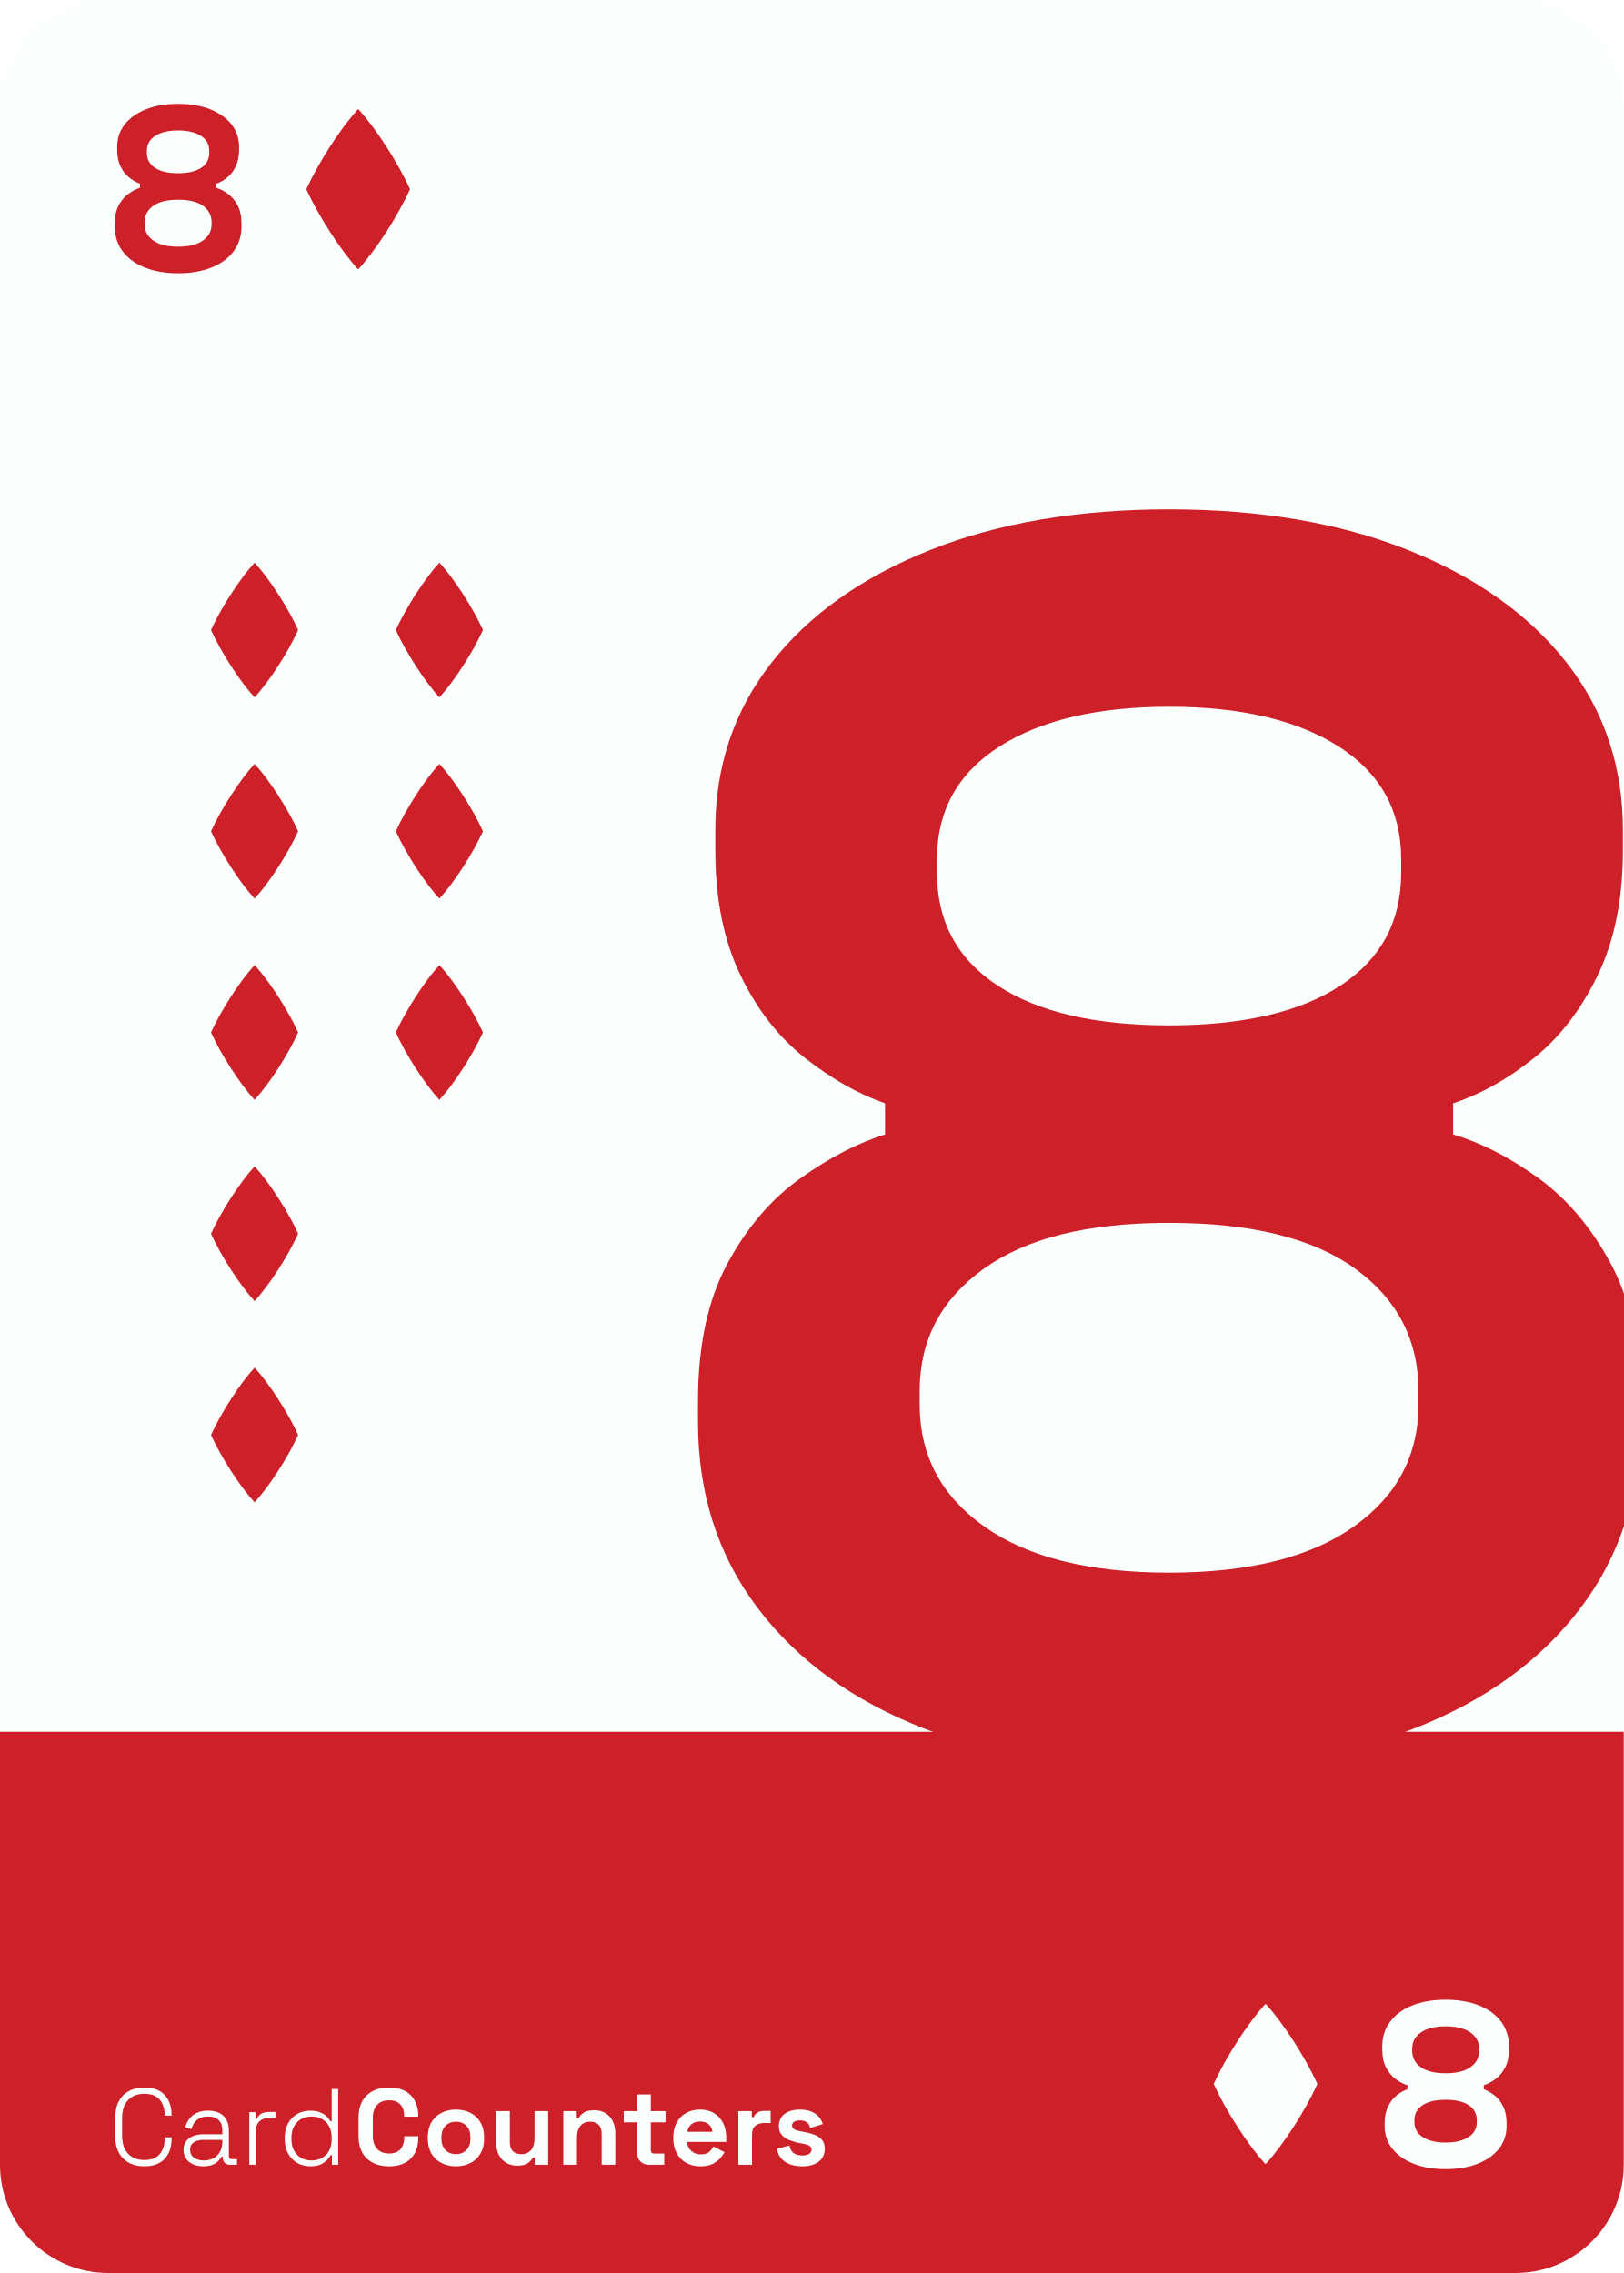
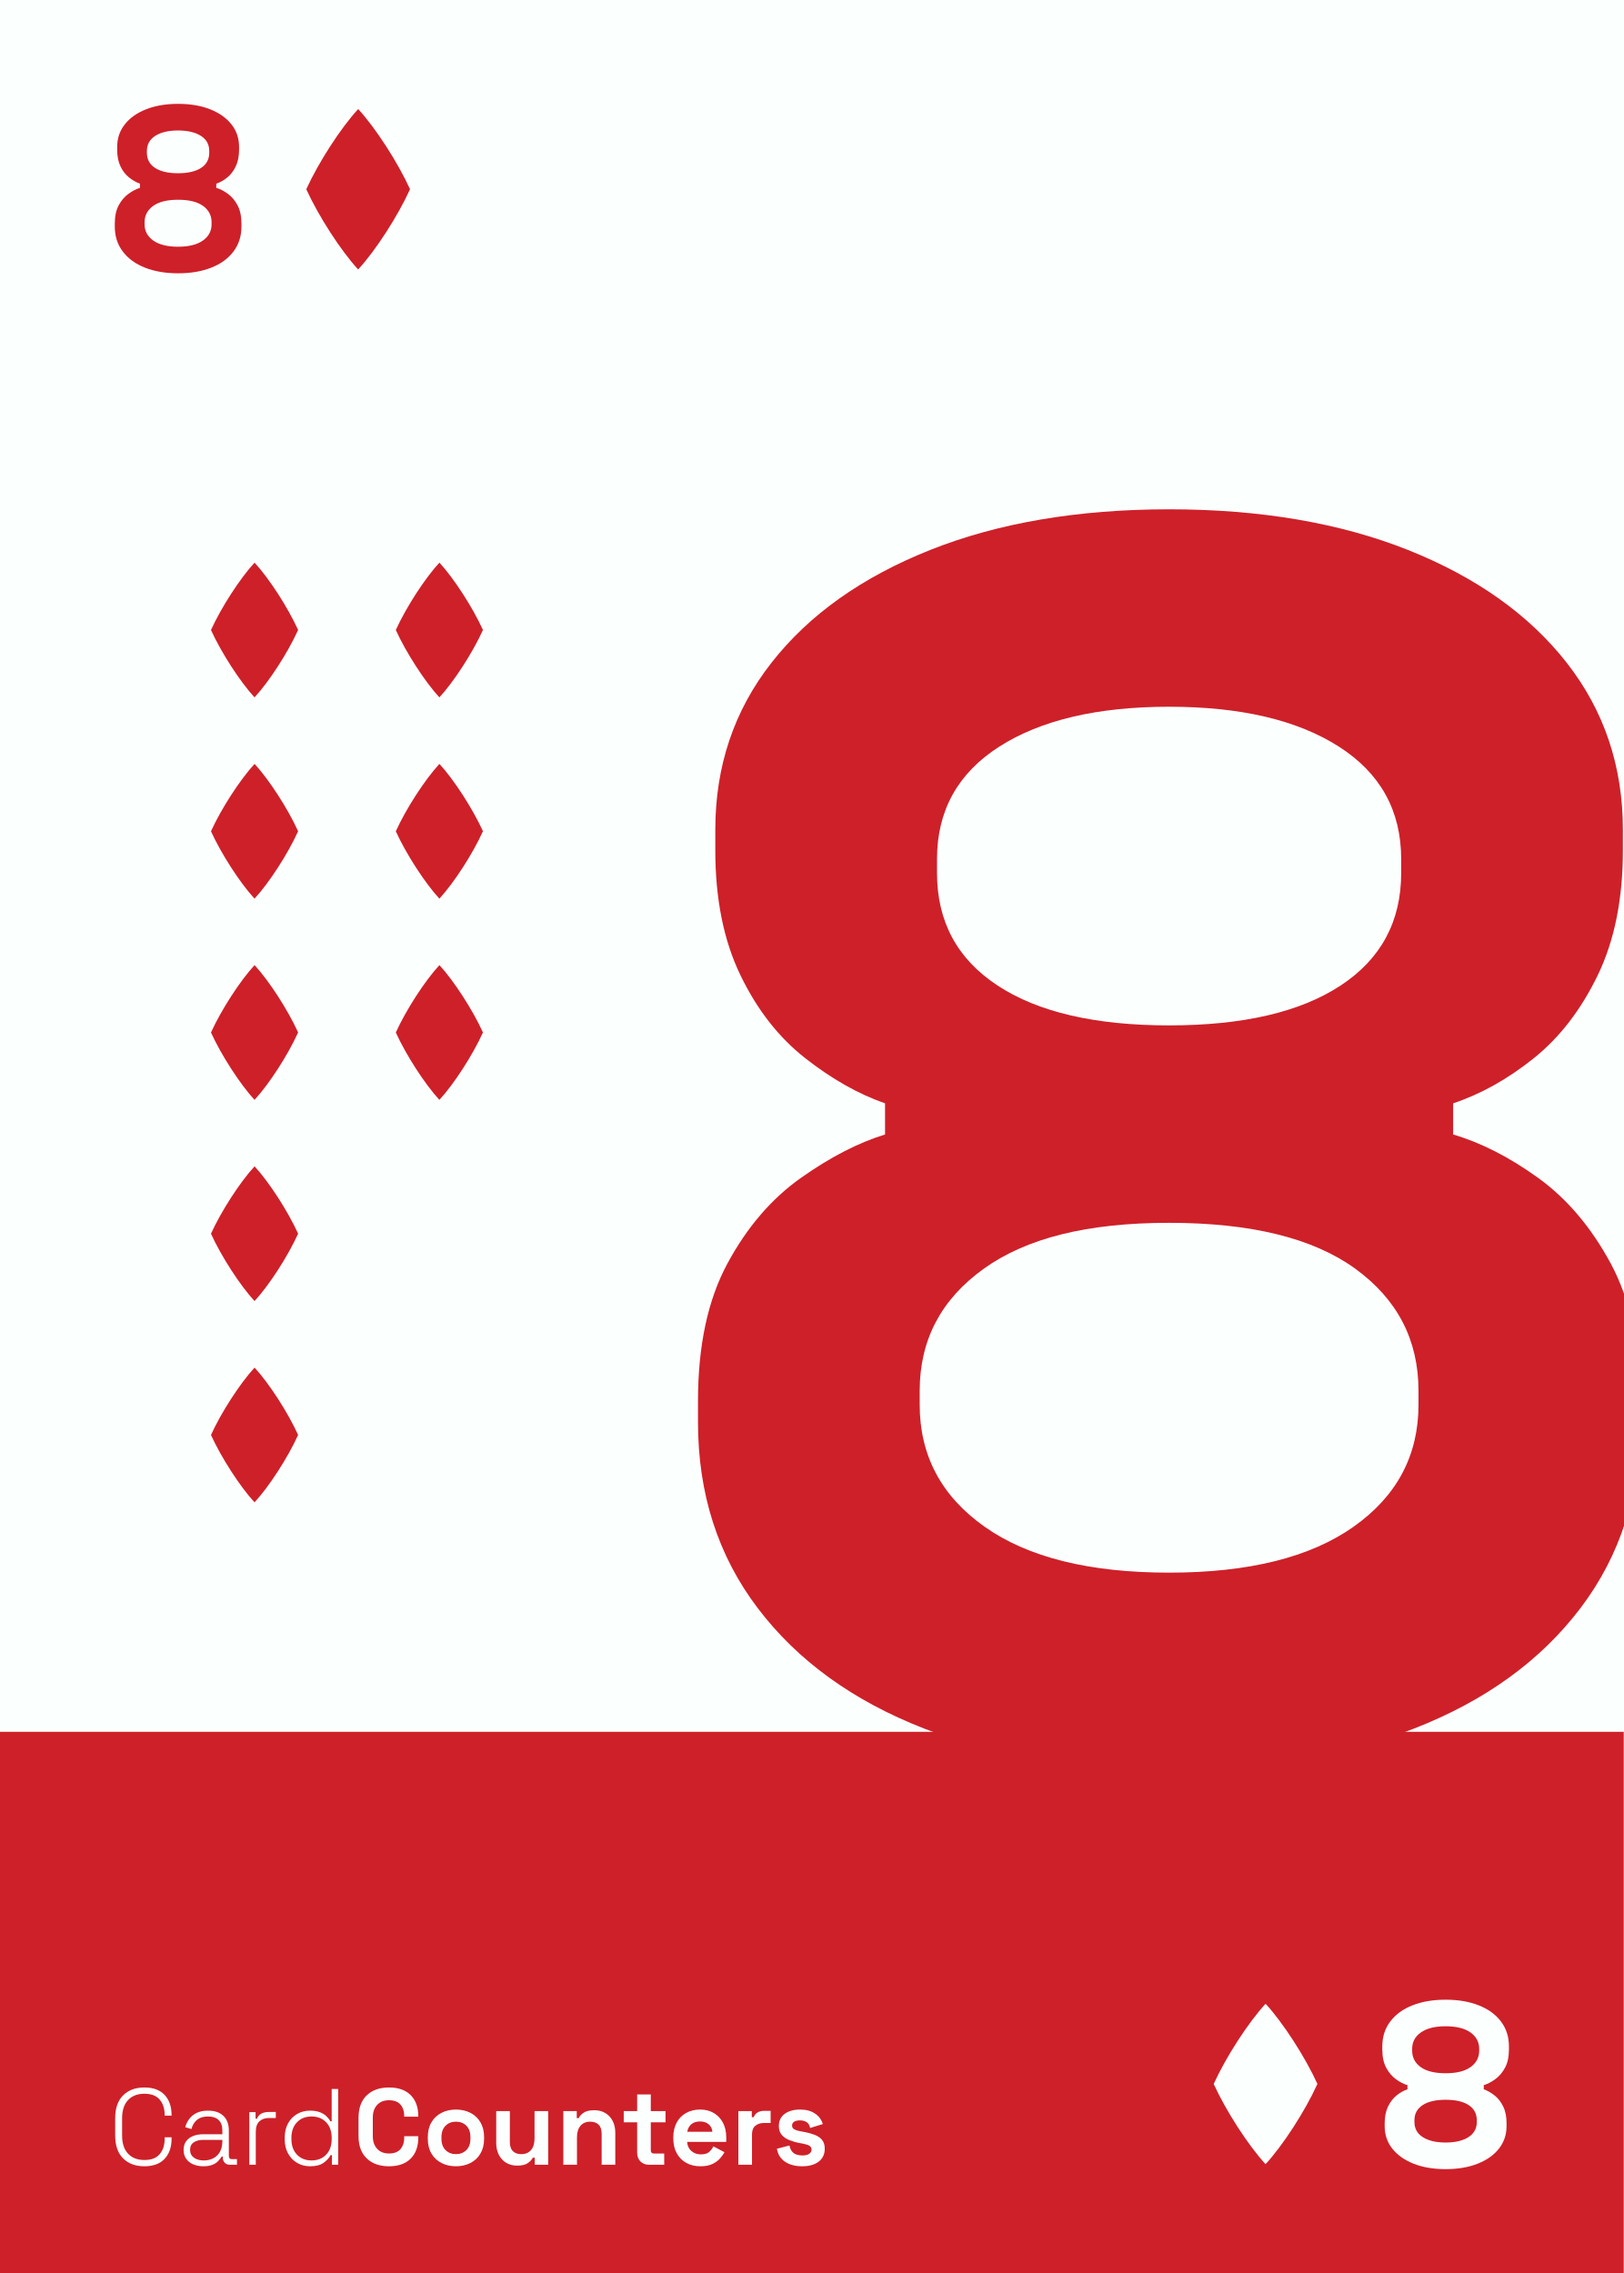
- <svg xmlns="http://www.w3.org/2000/svg" xmlns:xlink="http://www.w3.org/1999/xlink" id="Layer_1" data-name="Layer 1" viewBox="0 0 300 420">
+ <svg xmlns="http://www.w3.org/2000/svg" xmlns:xlink="http://www.w3.org/1999/xlink" id="Layer_1" version="1.1" viewBox="0 0 300 420">
  <defs>
    <style>
-       .cls-1 {
+       .st0 {
+         fill: none;
+       }
+ 
+       .st1 {
        fill: #ce2029;
      }

-       .cls-2 {
+       .st2 {
+         clip-path: url(#clippath-1);
+       }
+ 
+       .st3 {
+         clip-path: url(#clippath-3);
+       }
+ 
+       .st4 {
+         clip-path: url(#clippath-4);
+       }
+ 
+       .st5 {
+         clip-path: url(#clippath-2);
+       }
+ 
+       .st6 {
+         clip-path: url(#clippath-7);
+       }
+ 
+       .st7 {
+         clip-path: url(#clippath-6);
+       }
+ 
+       .st8 {
+         clip-path: url(#clippath-9);
+       }
+ 
+       .st9 {
+         clip-path: url(#clippath-8);
+       }
+ 
+       .st10 {
+         clip-path: url(#clippath-5);
+       }
+ 
+       .st11 {
        fill: #fbfffe;
      }
+ 
+       .st12 {
+         clip-path: url(#clippath);
+       }
    </style>
-     <symbol id="Diamonds" viewBox="0 0 19.15 29.65">
-       <path class="cls-1" d="M19.15,14.82c-2.24,4.96-6.37,11.35-9.58,14.82-3.2-3.47-7.33-9.87-9.58-14.82C2.24,9.87,6.37,3.47,9.58,0c3.2,3.47,7.33,9.87,9.58,14.82Z" />
+     <symbol id="Diamonds" viewBox="0 0 19.17 29.64">
+       <path class="st1" d="M19.16,14.82C16.92,9.86,12.79,3.47,9.58,0,6.38,3.47,2.25,9.87,0,14.82c2.25,4.95,6.38,11.35,9.59,14.82,3.2-3.47,7.33-9.87,9.58-14.82h-.01Z" />
    </symbol>
-     <symbol id="Diamonds_Light_" data-name="Diamonds (Light)" viewBox="0 0 19.15 29.65">
-       <path class="cls-2" d="M19.15,14.82c-2.24,4.96-6.37,11.35-9.58,14.82-3.2-3.47-7.33-9.87-9.58-14.82C2.24,9.87,6.37,3.47,9.58,0c3.2,3.47,7.33,9.87,9.58,14.82Z" />
+     <symbol id="Diamonds_Light_" viewBox="0 0 19.17 29.64">
+       <path class="st11" d="M19.16,14.82C16.92,9.86,12.79,3.47,9.58,0,6.38,3.47,2.25,9.87,0,14.82c2.25,4.95,6.38,11.35,9.59,14.82,3.2-3.47,7.33-9.87,9.58-14.82h-.01Z" />
    </symbol>
+     <clipPath id="clippath">
+       <rect class="st0" x="224.25" y="370.25" width="19.15" height="29.65" />
+     </clipPath>
+     <clipPath id="clippath-1">
+       <rect class="st0" x="38.99" y="103.96" width="16.09" height="24.91" />
+     </clipPath>
+     <clipPath id="clippath-2">
+       <rect class="st0" x="73.14" y="103.96" width="16.09" height="24.91" />
+     </clipPath>
+     <clipPath id="clippath-3">
+       <rect class="st0" x="38.99" y="141.15" width="16.09" height="24.91" />
+     </clipPath>
+     <clipPath id="clippath-4">
+       <rect class="st0" x="38.99" y="178.33" width="16.09" height="24.91" />
+     </clipPath>
+     <clipPath id="clippath-5">
+       <rect class="st0" x="38.99" y="215.51" width="16.09" height="24.91" />
+     </clipPath>
+     <clipPath id="clippath-6">
+       <rect class="st0" x="38.99" y="252.7" width="16.09" height="24.91" />
+     </clipPath>
+     <clipPath id="clippath-7">
+       <rect class="st0" x="73.14" y="141.15" width="16.09" height="24.91" />
+     </clipPath>
+     <clipPath id="clippath-8">
+       <rect class="st0" x="73.14" y="178.33" width="16.09" height="24.91" />
+     </clipPath>
+     <clipPath id="clippath-9">
+       <rect class="st0" x="56.6" y="20.15" width="19.15" height="29.65" />
+     </clipPath>
  </defs>
-   <rect class="cls-2" width="300" height="420" rx="20" ry="20" />
-   <path class="cls-1" d="M216,327.07c-17.07,0-32.16-2.56-45.28-7.68-13.12-5.12-23.36-12.53-30.72-22.24-7.36-9.7-11.04-21.17-11.04-34.4v-3.84c0-10.24,1.81-18.72,5.44-25.44,3.62-6.72,8.16-12,13.6-15.84,5.44-3.84,10.61-6.5,15.52-8v-5.76c-4.91-1.7-9.82-4.48-14.72-8.32-4.91-3.84-8.91-8.96-12-15.36-3.09-6.4-4.64-14.08-4.64-23.04v-3.84c0-11.73,3.46-22.03,10.4-30.88,6.93-8.85,16.69-15.78,29.28-20.8,12.58-5.01,27.31-7.52,44.16-7.52s31.57,2.51,44.16,7.52c12.58,5.02,22.34,11.95,29.28,20.8,6.93,8.85,10.4,19.15,10.4,30.88v3.84c0,8.96-1.55,16.64-4.64,23.04-3.1,6.4-7.04,11.52-11.84,15.36-4.8,3.84-9.76,6.62-14.88,8.32v5.76c5.12,1.5,10.35,4.16,15.68,8,5.33,3.84,9.81,9.12,13.44,15.84,3.62,6.72,5.44,15.2,5.44,25.44v3.84c0,13.23-3.68,24.7-11.04,34.4-7.36,9.71-17.6,17.12-30.72,22.24-13.12,5.12-28.21,7.68-45.28,7.68ZM216,290.59c14.72,0,26.08-2.83,34.08-8.48,8-5.65,12-13.17,12-22.56v-2.56c0-9.39-3.9-16.91-11.68-22.56-7.79-5.65-19.25-8.48-34.4-8.48s-26.35,2.83-34.24,8.48c-7.89,5.66-11.84,13.17-11.84,22.56v2.56c0,9.39,4,16.91,12,22.56,8,5.66,19.36,8.48,34.08,8.48ZM216,189.47c13.65,0,24.21-2.45,31.68-7.36,7.46-4.9,11.2-11.84,11.2-20.8v-2.56c0-8.96-3.84-15.89-11.52-20.8-7.68-4.9-18.13-7.36-31.36-7.36s-23.68,2.46-31.36,7.36c-7.68,4.91-11.52,11.84-11.52,20.8v2.56c0,8.96,3.73,15.9,11.2,20.8,7.47,4.91,18.03,7.36,31.68,7.36Z" />
-   <path class="cls-1" d="M0,320h300v80c0,11.04-8.96,20-20,20H20c-11.04,0-20-8.96-20-20v-80h0Z" />
-   <path class="cls-1" d="M32.9,50.5c-2.29,0-4.32-.34-6.08-1.03-1.76-.69-3.14-1.68-4.13-2.99-.99-1.3-1.48-2.84-1.48-4.62v-.52c0-1.38.24-2.52.73-3.42.49-.9,1.1-1.61,1.83-2.13.73-.52,1.43-.88,2.09-1.08v-.77c-.66-.23-1.32-.6-1.98-1.12-.66-.52-1.2-1.2-1.61-2.06-.42-.86-.62-1.89-.62-3.1v-.52c0-1.58.47-2.96,1.4-4.15.93-1.19,2.24-2.12,3.93-2.79,1.69-.67,3.67-1.01,5.93-1.01s4.24.34,5.93,1.01c1.69.67,3,1.61,3.93,2.79s1.4,2.57,1.4,4.15v.52c0,1.2-.21,2.24-.62,3.1-.42.86-.95,1.55-1.59,2.06-.65.52-1.31.89-2,1.12v.77c.69.2,1.39.56,2.11,1.08.72.52,1.32,1.22,1.81,2.13s.73,2.04.73,3.42v.52c0,1.78-.5,3.32-1.48,4.62-.99,1.31-2.36,2.3-4.13,2.99-1.76.69-3.79,1.03-6.08,1.03ZM32.9,45.59c1.98,0,3.5-.38,4.58-1.14,1.08-.76,1.61-1.77,1.61-3.03v-.34c0-1.26-.52-2.27-1.57-3.03-1.05-.76-2.59-1.14-4.62-1.14s-3.54.38-4.6,1.14c-1.06.76-1.59,1.77-1.59,3.03v.34c0,1.26.54,2.27,1.61,3.03,1.08.76,2.6,1.14,4.58,1.14ZM32.9,32.01c1.83,0,3.25-.33,4.26-.99,1-.66,1.5-1.59,1.5-2.79v-.34c0-1.2-.52-2.14-1.55-2.79s-2.44-.99-4.21-.99-3.18.33-4.21.99c-1.03.66-1.55,1.59-1.55,2.79v.34c0,1.2.5,2.14,1.5,2.79,1,.66,2.42.99,4.26.99Z" />
-   <path class="cls-2" d="M267.1,369.5c2.29,0,4.32.34,6.08,1.03,1.76.69,3.14,1.68,4.13,2.99.99,1.3,1.48,2.84,1.48,4.62v.52c0,1.38-.24,2.52-.73,3.42s-1.1,1.61-1.83,2.13c-.73.52-1.43.88-2.09,1.08v.77c.66.23,1.32.6,1.98,1.12.66.52,1.2,1.2,1.61,2.06.42.86.62,1.89.62,3.1v.52c0,1.58-.47,2.96-1.4,4.15s-2.24,2.12-3.93,2.79c-1.69.67-3.67,1.01-5.93,1.01s-4.24-.34-5.93-1.01c-1.69-.67-3-1.61-3.93-2.79s-1.4-2.57-1.4-4.15v-.52c0-1.2.21-2.24.62-3.1.42-.86.95-1.55,1.59-2.06.64-.52,1.31-.89,2-1.12v-.77c-.69-.2-1.39-.56-2.11-1.08-.72-.52-1.32-1.22-1.81-2.13-.49-.9-.73-2.04-.73-3.42v-.52c0-1.78.49-3.32,1.48-4.62.99-1.31,2.36-2.3,4.13-2.99,1.76-.69,3.79-1.03,6.08-1.03ZM267.1,374.41c-1.98,0-3.5.38-4.58,1.14-1.08.76-1.61,1.77-1.61,3.03v.34c0,1.26.52,2.27,1.57,3.03,1.05.76,2.59,1.14,4.62,1.14s3.54-.38,4.6-1.14c1.06-.76,1.59-1.77,1.59-3.03v-.34c0-1.26-.54-2.27-1.61-3.03-1.07-.76-2.6-1.14-4.58-1.14ZM267.1,387.99c-1.83,0-3.25.33-4.26.99-1,.66-1.51,1.59-1.51,2.79v.34c0,1.2.52,2.14,1.55,2.79,1.03.66,2.44.99,4.21.99s3.18-.33,4.21-.99c1.03-.66,1.55-1.59,1.55-2.79v-.34c0-1.2-.5-2.14-1.5-2.79-1-.66-2.42-.99-4.26-.99Z" />
+   <rect class="st11" width="300" height="420" />
+   <path class="st1" d="M216,327.07c-17.07,0-32.16-2.56-45.28-7.68s-23.36-12.53-30.72-22.24c-7.36-9.7-11.04-21.17-11.04-34.4v-3.84c0-10.24,1.81-18.72,5.44-25.44,3.62-6.72,8.16-12,13.6-15.84s10.61-6.5,15.52-8v-5.76c-4.91-1.7-9.82-4.48-14.72-8.32-4.91-3.84-8.91-8.96-12-15.36s-4.64-14.08-4.64-23.04v-3.84c0-11.73,3.46-22.03,10.4-30.88,6.93-8.85,16.69-15.78,29.28-20.8,12.58-5.01,27.31-7.52,44.16-7.52s31.57,2.51,44.16,7.52c12.58,5.02,22.34,11.95,29.28,20.8,6.93,8.85,10.4,19.15,10.4,30.88v3.84c0,8.96-1.55,16.64-4.64,23.04-3.1,6.4-7.04,11.52-11.84,15.36s-9.76,6.62-14.88,8.32v5.76c5.12,1.5,10.35,4.16,15.68,8s9.81,9.12,13.44,15.84c3.62,6.72,5.44,15.2,5.44,25.44v3.84c0,13.23-3.68,24.7-11.04,34.4-7.36,9.71-17.6,17.12-30.72,22.24s-28.21,7.68-45.28,7.68h0ZM216,290.59c14.72,0,26.08-2.83,34.08-8.48,8-5.65,12-13.17,12-22.56v-2.56c0-9.39-3.9-16.91-11.68-22.56-7.79-5.65-19.25-8.48-34.4-8.48s-26.35,2.83-34.24,8.48c-7.89,5.66-11.84,13.17-11.84,22.56v2.56c0,9.39,4,16.91,12,22.56,8,5.66,19.36,8.48,34.08,8.48h0ZM216,189.47c13.65,0,24.21-2.45,31.68-7.36,7.46-4.9,11.2-11.84,11.2-20.8v-2.56c0-8.96-3.84-15.89-11.52-20.8-7.68-4.9-18.13-7.36-31.36-7.36s-23.68,2.46-31.36,7.36c-7.68,4.91-11.52,11.84-11.52,20.8v2.56c0,8.96,3.73,15.9,11.2,20.8,7.47,4.91,18.03,7.36,31.68,7.36Z" />
+   <path class="st1" d="M0,320h300v100H0v-100h0Z" />
+   <path class="st1" d="M32.9,50.5c-2.29,0-4.32-.34-6.08-1.03s-3.14-1.68-4.13-2.99c-.99-1.3-1.48-2.84-1.48-4.62v-.52c0-1.38.24-2.52.73-3.42s1.1-1.61,1.83-2.13,1.43-.88,2.09-1.08v-.77c-.66-.23-1.32-.6-1.98-1.12s-1.2-1.2-1.61-2.06c-.42-.86-.62-1.89-.62-3.1v-.52c0-1.58.47-2.96,1.4-4.15s2.24-2.12,3.93-2.79c1.69-.67,3.67-1.01,5.93-1.01s4.24.34,5.93,1.01,3,1.61,3.93,2.79,1.4,2.57,1.4,4.15v.52c0,1.2-.21,2.24-.62,3.1-.42.86-.95,1.55-1.59,2.06-.65.52-1.31.89-2,1.12v.77c.69.2,1.39.56,2.11,1.08s1.32,1.22,1.81,2.13.73,2.04.73,3.42v.52c0,1.78-.5,3.32-1.48,4.62-.99,1.31-2.36,2.3-4.13,2.99-1.76.69-3.79,1.03-6.08,1.03h-.02ZM32.9,45.59c1.98,0,3.5-.38,4.58-1.14s1.61-1.77,1.61-3.03v-.34c0-1.26-.52-2.27-1.57-3.03s-2.59-1.14-4.62-1.14-3.54.38-4.6,1.14-1.59,1.77-1.59,3.03v.34c0,1.26.54,2.27,1.61,3.03,1.08.76,2.6,1.14,4.58,1.14ZM32.9,32.01c1.83,0,3.25-.33,4.26-.99,1-.66,1.5-1.59,1.5-2.79v-.34c0-1.2-.52-2.14-1.55-2.79s-2.44-.99-4.21-.99-3.18.33-4.21.99c-1.03.66-1.55,1.59-1.55,2.79v.34c0,1.2.5,2.14,1.5,2.79,1,.66,2.42.99,4.26.99Z" />
+   <path class="st11" d="M267.1,369.5c2.29,0,4.32.34,6.08,1.03,1.76.69,3.14,1.68,4.13,2.99.99,1.3,1.48,2.84,1.48,4.62v.52c0,1.38-.24,2.52-.73,3.42s-1.1,1.61-1.83,2.13c-.73.52-1.43.88-2.09,1.08v.77c.66.23,1.32.6,1.98,1.12s1.2,1.2,1.61,2.06c.42.86.62,1.89.62,3.1v.52c0,1.58-.47,2.96-1.4,4.15s-2.24,2.12-3.93,2.79-3.67,1.01-5.93,1.01-4.24-.34-5.93-1.01-3-1.61-3.93-2.79-1.4-2.57-1.4-4.15v-.52c0-1.2.21-2.24.62-3.1.42-.86.95-1.55,1.59-2.06.64-.52,1.31-.89,2-1.12v-.77c-.69-.2-1.39-.56-2.11-1.08-.72-.52-1.32-1.22-1.81-2.13-.49-.9-.73-2.04-.73-3.42v-.52c0-1.78.49-3.32,1.48-4.62.99-1.31,2.36-2.3,4.13-2.99,1.76-.69,3.79-1.03,6.08-1.03h.02ZM267.1,374.41c-1.98,0-3.5.38-4.58,1.14s-1.61,1.77-1.61,3.03v.34c0,1.26.52,2.27,1.57,3.03,1.05.76,2.59,1.14,4.62,1.14s3.54-.38,4.6-1.14,1.59-1.77,1.59-3.03v-.34c0-1.26-.54-2.27-1.61-3.03-1.07-.76-2.6-1.14-4.58-1.14h0ZM267.1,387.99c-1.83,0-3.25.33-4.26.99-1,.66-1.51,1.59-1.51,2.79v.34c0,1.2.52,2.14,1.55,2.79,1.03.66,2.44.99,4.21.99s3.18-.33,4.21-.99,1.55-1.59,1.55-2.79v-.34c0-1.2-.5-2.14-1.5-2.79-1-.66-2.42-.99-4.26-.99h.01Z" />
  <g>
-     <path class="cls-2" d="M26.68,400.28c-1.64,0-2.95-.48-3.93-1.45s-1.47-2.38-1.47-4.25v-3.16c0-1.87.49-3.28,1.47-4.25s2.29-1.45,3.93-1.45,2.87.46,3.73,1.37c.86.91,1.29,2.16,1.29,3.73v.1h-1.28v-.14c0-1.15-.3-2.08-.91-2.81-.61-.73-1.55-1.09-2.83-1.09s-2.3.39-3.03,1.18c-.73.79-1.09,1.89-1.09,3.32v3.24c0,1.43.36,2.53,1.09,3.32.73.79,1.74,1.18,3.03,1.18s2.22-.36,2.83-1.09c.61-.73.91-1.66.91-2.81v-.3h1.28v.26c0,1.57-.43,2.82-1.29,3.73-.86.91-2.1,1.37-3.73,1.37Z" />
-     <path class="cls-2" d="M37.56,400.28c-.68,0-1.3-.12-1.85-.35-.55-.23-.99-.58-1.31-1.03-.32-.45-.48-1-.48-1.64s.16-1.19.48-1.62c.32-.43.75-.75,1.3-.96.55-.21,1.15-.32,1.82-.32h3.56v-.78c0-.79-.23-1.4-.68-1.84-.45-.44-1.11-.66-1.98-.66s-1.53.21-2.03.63-.84.98-1.01,1.69l-1.16-.34c.16-.57.41-1.09.76-1.55.35-.46.81-.83,1.38-1.1s1.26-.41,2.06-.41c1.23,0,2.18.32,2.85.96.67.64,1.01,1.53,1.01,2.68v4.72c0,.4.19.6.56.6h.94v1.04h-1.28c-.41,0-.74-.12-.98-.37-.24-.25-.36-.58-.36-1.01v-.14h-.2c-.17.29-.4.58-.67.86-.27.28-.63.51-1.07.68-.44.17-.99.26-1.66.26ZM37.64,399.2c1.03,0,1.86-.31,2.49-.93.63-.62.95-1.5.95-2.63v-.24h-3.54c-.69,0-1.27.15-1.73.45-.46.3-.69.76-.69,1.39s.24,1.11.71,1.45c.47.34,1.08.51,1.81.51Z" />
-     <path class="cls-2" d="M46.06,400v-9.72h1.16v1.22h.24c.19-.44.46-.76.83-.96.37-.2.88-.3,1.53-.3h1.14v1.12h-1.28c-.73,0-1.32.21-1.76.62-.44.41-.66,1.06-.66,1.94v6.08h-1.2Z" />
-     <path class="cls-2" d="M57.28,400.28c-.87,0-1.65-.2-2.36-.61-.71-.41-1.27-.99-1.69-1.74-.42-.75-.63-1.64-.63-2.67v-.24c0-1.03.21-1.92.62-2.67.41-.75.98-1.33,1.69-1.74.71-.41,1.5-.61,2.37-.61.72,0,1.33.1,1.82.29s.9.44,1.21.74c.31.3.56.62.73.95h.24v-5.98h1.2v14h-1.16v-1.78h-.24c-.28.53-.72,1.01-1.31,1.43-.59.42-1.42.63-2.49.63ZM57.56,399.2c1.11,0,2-.35,2.69-1.06.69-.71,1.03-1.68,1.03-2.92v-.16c0-1.24-.34-2.21-1.03-2.92-.69-.71-1.58-1.06-2.69-1.06s-1.99.35-2.68,1.06c-.69.71-1.04,1.68-1.04,2.92v.16c0,1.24.35,2.21,1.04,2.92.69.71,1.59,1.06,2.68,1.06Z" />
-     <path class="cls-2" d="M71.88,400.28c-1.73,0-3.11-.48-4.12-1.45-1.01-.97-1.52-2.35-1.52-4.15v-3.36c0-1.8.51-3.18,1.52-4.15,1.01-.97,2.39-1.45,4.12-1.45s3.05.47,3.99,1.41c.94.94,1.41,2.23,1.41,3.87v.12h-2.6v-.2c0-.83-.23-1.51-.69-2.04s-1.16-.8-2.11-.8-1.67.29-2.2.86-.8,1.35-.8,2.34v3.44c0,.97.27,1.75.8,2.33s1.27.87,2.2.87,1.65-.27,2.11-.81.69-1.22.69-2.03v-.36h2.6v.28c0,1.64-.47,2.93-1.41,3.87-.94.94-2.27,1.41-3.99,1.41Z" />
-     <path class="cls-2" d="M84.24,400.28c-.99,0-1.87-.2-2.66-.6-.79-.4-1.41-.98-1.86-1.74-.45-.76-.68-1.67-.68-2.74v-.32c0-1.07.23-1.98.68-2.74.45-.76,1.07-1.34,1.86-1.74.79-.4,1.67-.6,2.66-.6s1.87.2,2.66.6c.79.4,1.41.98,1.86,1.74.45.76.68,1.67.68,2.74v.32c0,1.07-.23,1.98-.68,2.74-.45.76-1.07,1.34-1.86,1.74-.79.4-1.67.6-2.66.6ZM84.24,398.04c.77,0,1.41-.25,1.92-.75.51-.5.76-1.22.76-2.15v-.2c0-.93-.25-1.65-.75-2.15s-1.14-.75-1.93-.75-1.41.25-1.92.75c-.51.5-.76,1.22-.76,2.15v.2c0,.93.25,1.65.76,2.15.51.5,1.15.75,1.92.75Z" />
-     <path class="cls-2" d="M95.54,400.16c-.77,0-1.45-.18-2.03-.53-.58-.35-1.03-.84-1.35-1.47-.32-.63-.48-1.35-.48-2.16v-5.92h2.52v5.72c0,.75.18,1.31.55,1.68.37.37.89.56,1.57.56.77,0,1.37-.26,1.8-.77.43-.51.64-1.23.64-2.15v-5.04h2.52v9.92h-2.48v-1.3h-.36c-.16.33-.46.66-.9.98-.44.32-1.11.48-2,.48Z" />
-     <path class="cls-2" d="M104.08,400v-9.92h2.48v1.3h.36c.16-.35.46-.68.9-.99.44-.31,1.11-.47,2-.47.77,0,1.45.18,2.03.53s1.03.84,1.35,1.46.48,1.34.48,2.17v5.92h-2.52v-5.72c0-.75-.18-1.31-.55-1.68-.37-.37-.89-.56-1.57-.56-.77,0-1.37.26-1.8.77-.43.51-.64,1.23-.64,2.15v5.04h-2.52Z" />
-     <path class="cls-2" d="M119.92,400c-.65,0-1.18-.2-1.59-.61-.41-.41-.61-.95-.61-1.63v-5.6h-2.48v-2.08h2.48v-3.08h2.52v3.08h2.72v2.08h-2.72v5.16c0,.4.19.6.56.6h1.92v2.08h-2.8Z" />
-     <path class="cls-2" d="M129.4,400.28c-.99,0-1.86-.21-2.61-.63-.75-.42-1.34-1.01-1.76-1.78-.42-.77-.63-1.67-.63-2.71v-.24c0-1.04.21-1.94.62-2.71.41-.77.99-1.36,1.74-1.78s1.61-.63,2.6-.63,1.82.22,2.54.65c.72.43,1.28,1.03,1.68,1.8s.6,1.66.6,2.67v.86h-7.22c.03.68.28,1.23.76,1.66.48.43,1.07.64,1.76.64s1.23-.15,1.56-.46c.33-.31.59-.65.76-1.02l2.06,1.08c-.19.35-.46.72-.81,1.13-.35.41-.82.75-1.41,1.04-.59.29-1.33.43-2.24.43ZM126.98,393.9h4.64c-.05-.57-.28-1.03-.69-1.38-.41-.35-.94-.52-1.59-.52s-1.22.17-1.62.52c-.4.35-.65.81-.74,1.38Z" />
-     <path class="cls-2" d="M136.42,400v-9.92h2.48v1.12h.36c.15-.4.39-.69.73-.88.34-.19.74-.28,1.19-.28h1.2v2.24h-1.24c-.64,0-1.17.17-1.58.51-.41.34-.62.86-.62,1.57v5.64h-2.52Z" />
-     <path class="cls-2" d="M148.22,400.28c-1.29,0-2.35-.28-3.18-.84-.83-.56-1.33-1.36-1.5-2.4l2.32-.6c.09.47.25.83.47,1.1.22.27.49.46.82.57.33.11.68.17,1.07.17.59,0,1.02-.1,1.3-.31.28-.21.42-.46.42-.77s-.13-.54-.4-.71-.69-.3-1.28-.41l-.56-.1c-.69-.13-1.33-.32-1.9-.55-.57-.23-1.03-.56-1.38-.97-.35-.41-.52-.95-.52-1.6,0-.99.36-1.74,1.08-2.27.72-.53,1.67-.79,2.84-.79,1.11,0,2.03.25,2.76.74.73.49,1.21,1.14,1.44,1.94l-2.34.72c-.11-.51-.32-.87-.65-1.08-.33-.21-.73-.32-1.21-.32s-.85.08-1.1.25c-.25.17-.38.4-.38.69,0,.32.13.56.4.71.27.15.63.27,1.08.35l.56.1c.75.13,1.42.31,2.03.53.61.22,1.09.53,1.44.94.35.41.53.96.53,1.65,0,1.04-.38,1.84-1.13,2.41-.75.57-1.76.85-3.03.85Z" />
+     <path class="st11" d="M26.68,400.28c-1.64,0-2.95-.48-3.93-1.45s-1.47-2.38-1.47-4.25v-3.16c0-1.87.49-3.28,1.47-4.25s2.29-1.45,3.93-1.45,2.87.46,3.73,1.37,1.29,2.16,1.29,3.73v.1h-1.28v-.14c0-1.15-.3-2.08-.91-2.81s-1.55-1.09-2.83-1.09-2.3.39-3.03,1.18c-.73.79-1.09,1.89-1.09,3.32v3.24c0,1.43.36,2.53,1.09,3.32s1.74,1.18,3.03,1.18,2.22-.36,2.83-1.09.91-1.66.91-2.81v-.3h1.28v.26c0,1.57-.43,2.82-1.29,3.73s-2.1,1.37-3.73,1.37Z" />
+     <path class="st11" d="M37.56,400.28c-.68,0-1.3-.12-1.85-.35s-.99-.58-1.31-1.03-.48-1-.48-1.64.16-1.19.48-1.62.75-.75,1.3-.96,1.15-.32,1.82-.32h3.56v-.78c0-.79-.23-1.4-.68-1.84s-1.11-.66-1.98-.66-1.53.21-2.03.63-.84.98-1.01,1.69l-1.16-.34c.16-.57.41-1.09.76-1.55s.81-.83,1.38-1.1,1.26-.41,2.06-.41c1.23,0,2.18.32,2.85.96.67.64,1.01,1.53,1.01,2.68v4.72c0,.4.19.6.56.6h.94v1.04h-1.28c-.41,0-.74-.12-.98-.37-.24-.25-.36-.58-.36-1.01v-.14h-.2c-.17.29-.4.58-.67.86-.27.28-.63.51-1.07.68-.44.17-.99.26-1.66.26h0ZM37.64,399.2c1.03,0,1.86-.31,2.49-.93s.95-1.5.95-2.63v-.24h-3.54c-.69,0-1.27.15-1.73.45-.46.3-.69.76-.69,1.39s.24,1.11.71,1.45c.47.34,1.08.51,1.81.51h0Z" />
+     <path class="st11" d="M46.06,400v-9.72h1.16v1.22h.24c.19-.44.46-.76.83-.96.37-.2.88-.3,1.53-.3h1.14v1.12h-1.28c-.73,0-1.32.21-1.76.62s-.66,1.06-.66,1.94v6.08h-1.2Z" />
+     <path class="st11" d="M57.28,400.28c-.87,0-1.65-.2-2.36-.61-.71-.41-1.27-.99-1.69-1.74s-.63-1.64-.63-2.67v-.24c0-1.03.21-1.92.62-2.67s.98-1.33,1.69-1.74,1.5-.61,2.37-.61c.72,0,1.33.1,1.82.29s.9.44,1.21.74c.31.3.56.62.73.95h.24v-5.98h1.2v14h-1.16v-1.78h-.24c-.28.53-.72,1.01-1.31,1.43-.59.42-1.42.63-2.49.63h0ZM57.56,399.2c1.11,0,2-.35,2.69-1.06s1.03-1.68,1.03-2.92v-.16c0-1.24-.34-2.21-1.03-2.92-.69-.71-1.58-1.06-2.69-1.06s-1.99.35-2.68,1.06-1.04,1.68-1.04,2.92v.16c0,1.24.35,2.21,1.04,2.92.69.71,1.59,1.06,2.68,1.06Z" />
+     <path class="st11" d="M71.88,400.28c-1.73,0-3.11-.48-4.12-1.45s-1.52-2.35-1.52-4.15v-3.36c0-1.8.51-3.18,1.52-4.15,1.01-.97,2.39-1.45,4.12-1.45s3.05.47,3.99,1.41c.94.94,1.41,2.23,1.41,3.87v.12h-2.6v-.2c0-.83-.23-1.51-.69-2.04s-1.16-.8-2.11-.8-1.67.29-2.2.86-.8,1.35-.8,2.34v3.44c0,.97.27,1.75.8,2.33s1.27.87,2.2.87,1.65-.27,2.11-.81.69-1.22.69-2.03v-.36h2.6v.28c0,1.64-.47,2.93-1.41,3.87s-2.27,1.41-3.99,1.41h0Z" />
+     <path class="st11" d="M84.24,400.28c-.99,0-1.87-.2-2.66-.6s-1.41-.98-1.86-1.74c-.45-.76-.68-1.67-.68-2.74v-.32c0-1.07.23-1.98.68-2.74.45-.76,1.07-1.34,1.86-1.74s1.67-.6,2.66-.6,1.87.2,2.66.6,1.41.98,1.86,1.74c.45.76.68,1.67.68,2.74v.32c0,1.07-.23,1.98-.68,2.74-.45.76-1.07,1.34-1.86,1.74s-1.67.6-2.66.6ZM84.24,398.04c.77,0,1.41-.25,1.92-.75.51-.5.76-1.22.76-2.15v-.2c0-.93-.25-1.65-.75-2.15s-1.14-.75-1.93-.75-1.41.25-1.92.75c-.51.5-.76,1.22-.76,2.15v.2c0,.93.25,1.65.76,2.15s1.15.75,1.92.75Z" />
+     <path class="st11" d="M95.54,400.16c-.77,0-1.45-.18-2.03-.53s-1.03-.84-1.35-1.47-.48-1.35-.48-2.16v-5.92h2.52v5.72c0,.75.18,1.31.55,1.68s.89.56,1.57.56c.77,0,1.37-.26,1.8-.77.43-.51.64-1.23.64-2.15v-5.04h2.52v9.92h-2.48v-1.3h-.36c-.16.33-.46.66-.9.98s-1.11.48-2,.48h0Z" />
+     <path class="st11" d="M104.08,400v-9.92h2.48v1.3h.36c.16-.35.46-.68.9-.99s1.11-.47,2-.47c.77,0,1.45.18,2.03.53s1.03.84,1.35,1.46.48,1.34.48,2.17v5.92h-2.52v-5.72c0-.75-.18-1.31-.55-1.68s-.89-.56-1.57-.56c-.77,0-1.37.26-1.8.77-.43.51-.64,1.23-.64,2.15v5.04h-2.52Z" />
+     <path class="st11" d="M119.92,400c-.65,0-1.18-.2-1.59-.61-.41-.41-.61-.95-.61-1.63v-5.6h-2.48v-2.08h2.48v-3.08h2.52v3.08h2.72v2.08h-2.72v5.16c0,.4.19.6.56.6h1.92v2.08s-2.8,0-2.8,0Z" />
+     <path class="st11" d="M129.4,400.28c-.99,0-1.86-.21-2.61-.63s-1.34-1.01-1.76-1.78c-.42-.77-.63-1.67-.63-2.71v-.24c0-1.04.21-1.94.62-2.71s.99-1.36,1.74-1.78,1.61-.63,2.6-.63,1.82.22,2.54.65c.72.43,1.28,1.03,1.68,1.8s.6,1.66.6,2.67v.86h-7.22c.03.68.28,1.23.76,1.66s1.07.64,1.76.64,1.23-.15,1.56-.46.59-.65.76-1.02l2.06,1.08c-.19.35-.46.72-.81,1.13-.35.41-.82.75-1.41,1.04s-1.33.43-2.24.43h0ZM126.98,393.9h4.64c-.05-.57-.28-1.03-.69-1.38s-.94-.52-1.59-.52-1.22.17-1.62.52c-.4.35-.65.81-.74,1.38Z" />
+     <path class="st11" d="M136.42,400v-9.92h2.48v1.12h.36c.15-.4.39-.69.73-.88s.74-.28,1.19-.28h1.2v2.24h-1.24c-.64,0-1.17.17-1.58.51s-.62.86-.62,1.57v5.64h-2.52,0Z" />
+     <path class="st11" d="M148.22,400.28c-1.29,0-2.35-.28-3.18-.84-.83-.56-1.33-1.36-1.5-2.4l2.32-.6c.09.47.25.83.47,1.1.22.27.49.46.82.57.33.11.68.17,1.07.17.59,0,1.02-.1,1.3-.31s.42-.46.42-.77-.13-.54-.4-.71-.69-.3-1.28-.41l-.56-.1c-.69-.13-1.33-.32-1.9-.55-.57-.23-1.03-.56-1.38-.97s-.52-.95-.52-1.6c0-.99.36-1.74,1.08-2.27s1.67-.79,2.84-.79,2.03.25,2.76.74,1.21,1.14,1.44,1.94l-2.34.72c-.11-.51-.32-.87-.65-1.08-.33-.21-.73-.32-1.21-.32s-.85.08-1.1.25-.38.4-.38.69c0,.32.13.56.4.71.27.15.63.27,1.08.35l.56.1c.75.13,1.42.31,2.03.53s1.09.53,1.44.94.53.96.53,1.65c0,1.04-.38,1.84-1.13,2.41s-1.76.85-3.03.85h0Z" />
  </g>
-   <use width="19.15" height="29.65" transform="translate(224.25 370.25)" xlink:href="#Diamonds_Light_" />
-   <use width="19.15" height="29.65" transform="translate(38.99 103.96) scale(.84)" xlink:href="#Diamonds" />
-   <use width="19.15" height="29.65" transform="translate(73.14 103.96) scale(.84)" xlink:href="#Diamonds" />
-   <use width="19.15" height="29.65" transform="translate(38.99 141.15) scale(.84)" xlink:href="#Diamonds" />
-   <use width="19.15" height="29.65" transform="translate(38.99 178.33) scale(.84)" xlink:href="#Diamonds" />
-   <use width="19.15" height="29.65" transform="translate(38.99 215.51) scale(.84)" xlink:href="#Diamonds" />
-   <use width="19.15" height="29.65" transform="translate(38.99 252.7) scale(.84)" xlink:href="#Diamonds" />
-   <use width="19.15" height="29.65" transform="translate(73.14 141.15) scale(.84)" xlink:href="#Diamonds" />
-   <use width="19.15" height="29.65" transform="translate(73.14 178.33) scale(.84)" xlink:href="#Diamonds" />
-   <use width="19.15" height="29.65" transform="translate(56.6 20.15)" xlink:href="#Diamonds" />
+   <g class="st12">
+     <use width="19.17" height="29.64" transform="translate(224.24 399.89) scale(1 -1)" xlink:href="#Diamonds_Light_" />
+   </g>
+   <g class="st2">
+     <use width="19.17" height="29.64" transform="translate(38.98 128.86) scale(.84 -.84)" xlink:href="#Diamonds" />
+   </g>
+   <g class="st5">
+     <use width="19.17" height="29.64" transform="translate(73.13 128.86) scale(.84 -.84)" xlink:href="#Diamonds" />
+   </g>
+   <g class="st3">
+     <use width="19.17" height="29.64" transform="translate(38.98 166.05) scale(.84 -.84)" xlink:href="#Diamonds" />
+   </g>
+   <g class="st4">
+     <use width="19.17" height="29.64" transform="translate(38.98 203.23) scale(.84 -.84)" xlink:href="#Diamonds" />
+   </g>
+   <g class="st10">
+     <use width="19.17" height="29.64" transform="translate(38.98 240.41) scale(.84 -.84)" xlink:href="#Diamonds" />
+   </g>
+   <g class="st7">
+     <use width="19.17" height="29.64" transform="translate(38.98 277.6) scale(.84 -.84)" xlink:href="#Diamonds" />
+   </g>
+   <g class="st6">
+     <use width="19.17" height="29.64" transform="translate(73.13 166.05) scale(.84 -.84)" xlink:href="#Diamonds" />
+   </g>
+   <g class="st9">
+     <use width="19.17" height="29.64" transform="translate(73.13 203.23) scale(.84 -.84)" xlink:href="#Diamonds" />
+   </g>
+   <g class="st8">
+     <use width="19.17" height="29.64" transform="translate(56.59 49.79) scale(1 -1)" xlink:href="#Diamonds" />
+   </g>
</svg>
